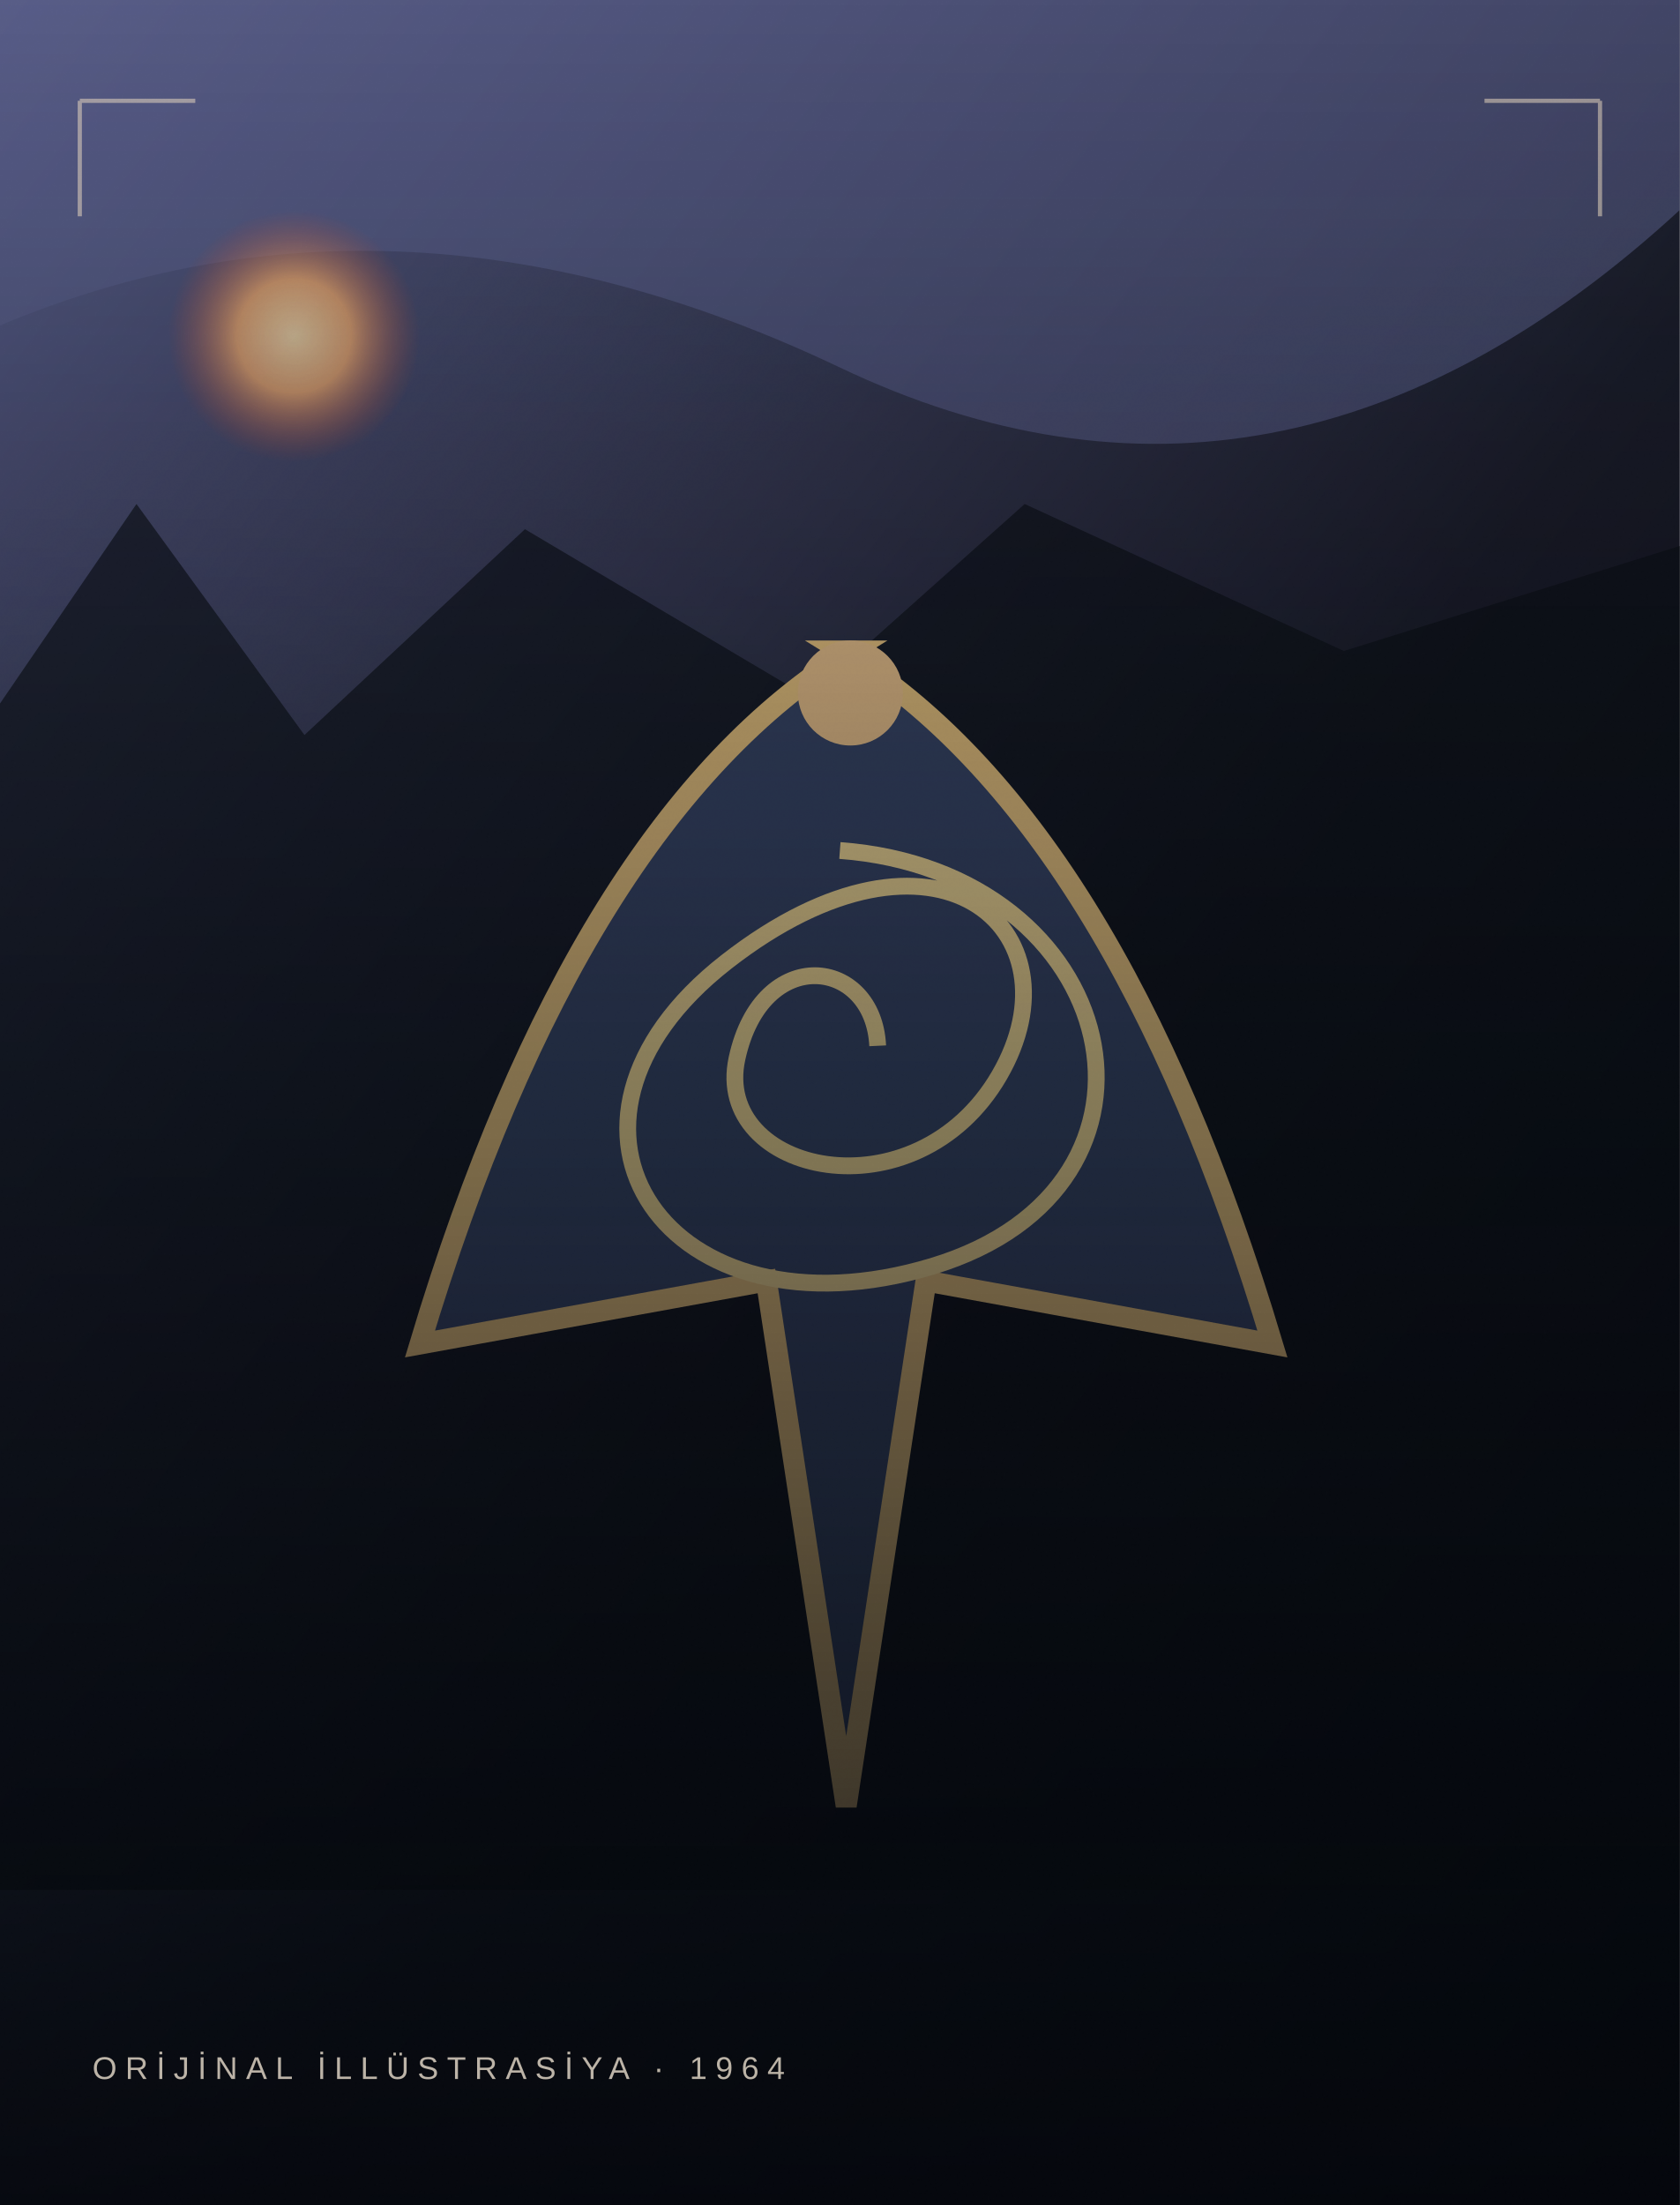
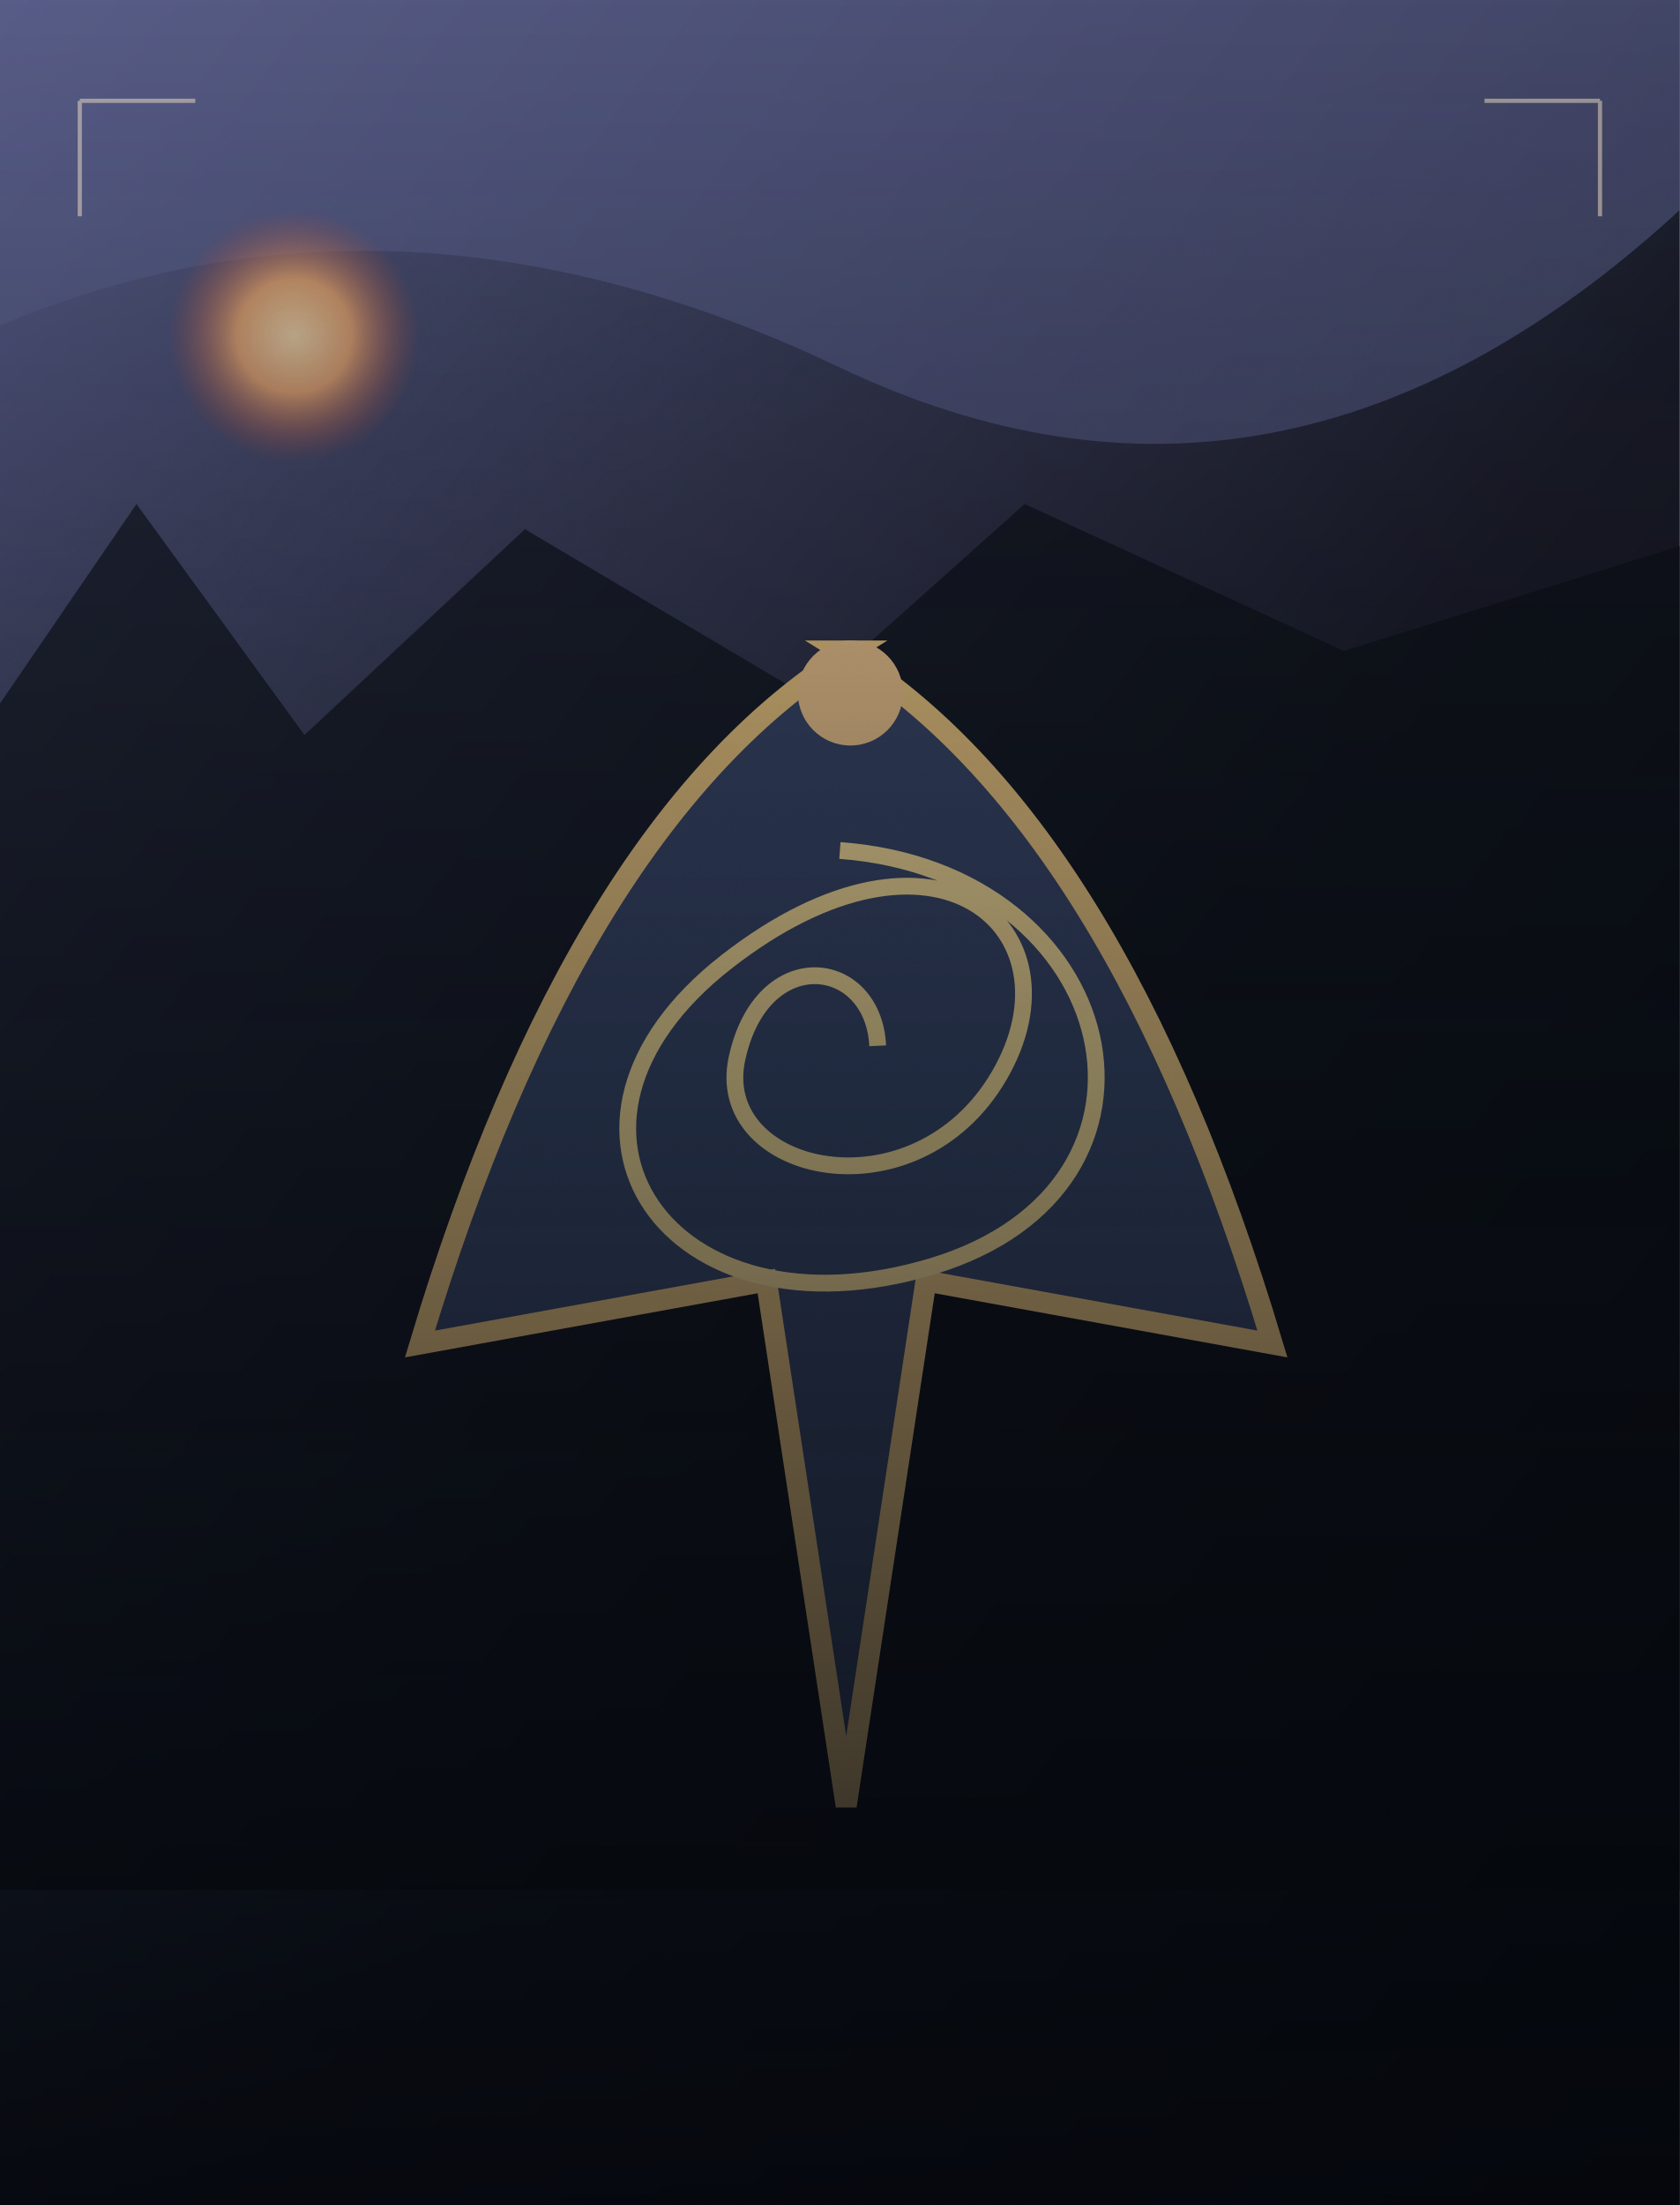
<svg xmlns="http://www.w3.org/2000/svg" width="800" height="1050" viewBox="0 0 800 1050" role="img" aria-labelledby="title desc">
  <defs>
    <linearGradient id="bg" x1="0" y1="0" x2="1" y2="1">
      <stop stop-color="#585d89" />
      <stop offset=".57" stop-color="#191b28" />
      <stop offset="1" stop-color="#080b11" />
    </linearGradient>
    <radialGradient id="sun">
      <stop stop-color="#f4d7a2" />
      <stop offset=".45" stop-color="#e7a46b" />
      <stop offset="1" stop-color="#b44b3c" stop-opacity="0" />
    </radialGradient>
    <linearGradient id="shade" x2="0" y2="1">
      <stop stop-color="#03060b" stop-opacity="0" />
      <stop offset="1" stop-color="#03060b" stop-opacity=".9" />
    </linearGradient>
    <filter id="grain">
      <feTurbulence type="fractalNoise" baseFrequency=".8" numOctaves="2" stitchTiles="stitch" />
      <feColorMatrix values=".3 0 0 0 0 .3 0 0 0 0 .3 0 0 0 0 0 0 0 .12 0" />
    </filter>
  </defs>
  <rect width="800" height="1050" fill="url(#bg)" />
  <path d="M0 155Q190 75 400 175T800 100V0H0Z" fill="#585d89" opacity=".6" />
  <circle cx="140" cy="160" r="60" fill="url(#sun)" opacity=".82" />
  <path d="M0 335 65 240 145 350 250 252 385 332 488 240 640 310 800 260 800 900 0 900Z" fill="#090d13" opacity=".66" />
  <path d="M405 310q-130 80-205 330l165-30 38 250 38-250 165 30q-75-250-205-330Z" fill="#364466" stroke="#e6c17e" stroke-width="10" />
  <path d="M400 405c135 10 170 160 44 198s-198-67-98-145 170-15 130 54-137 47-125-8 65-48 67-6" fill="none" stroke="#f0d795" stroke-width="8" />
  <circle cx="405" cy="330" r="25" fill="#e7bf8a" />
  <rect width="800" height="1050" fill="url(#shade)" />
  <path d="M38 48h55m-55 0v55m724-55h-55m55 0v55" fill="none" stroke="#f5e3c7" stroke-opacity=".5" stroke-width="2" />
-   <text x="44" y="990" fill="#f6ead7" fill-opacity=".76" font-family="Arial,sans-serif" font-size="15" letter-spacing="4">ORİJİNAL İLLÜSTRASİYA · 1964</text>
  <rect width="800" height="1050" filter="url(#grain)" opacity=".15" />
</svg>
